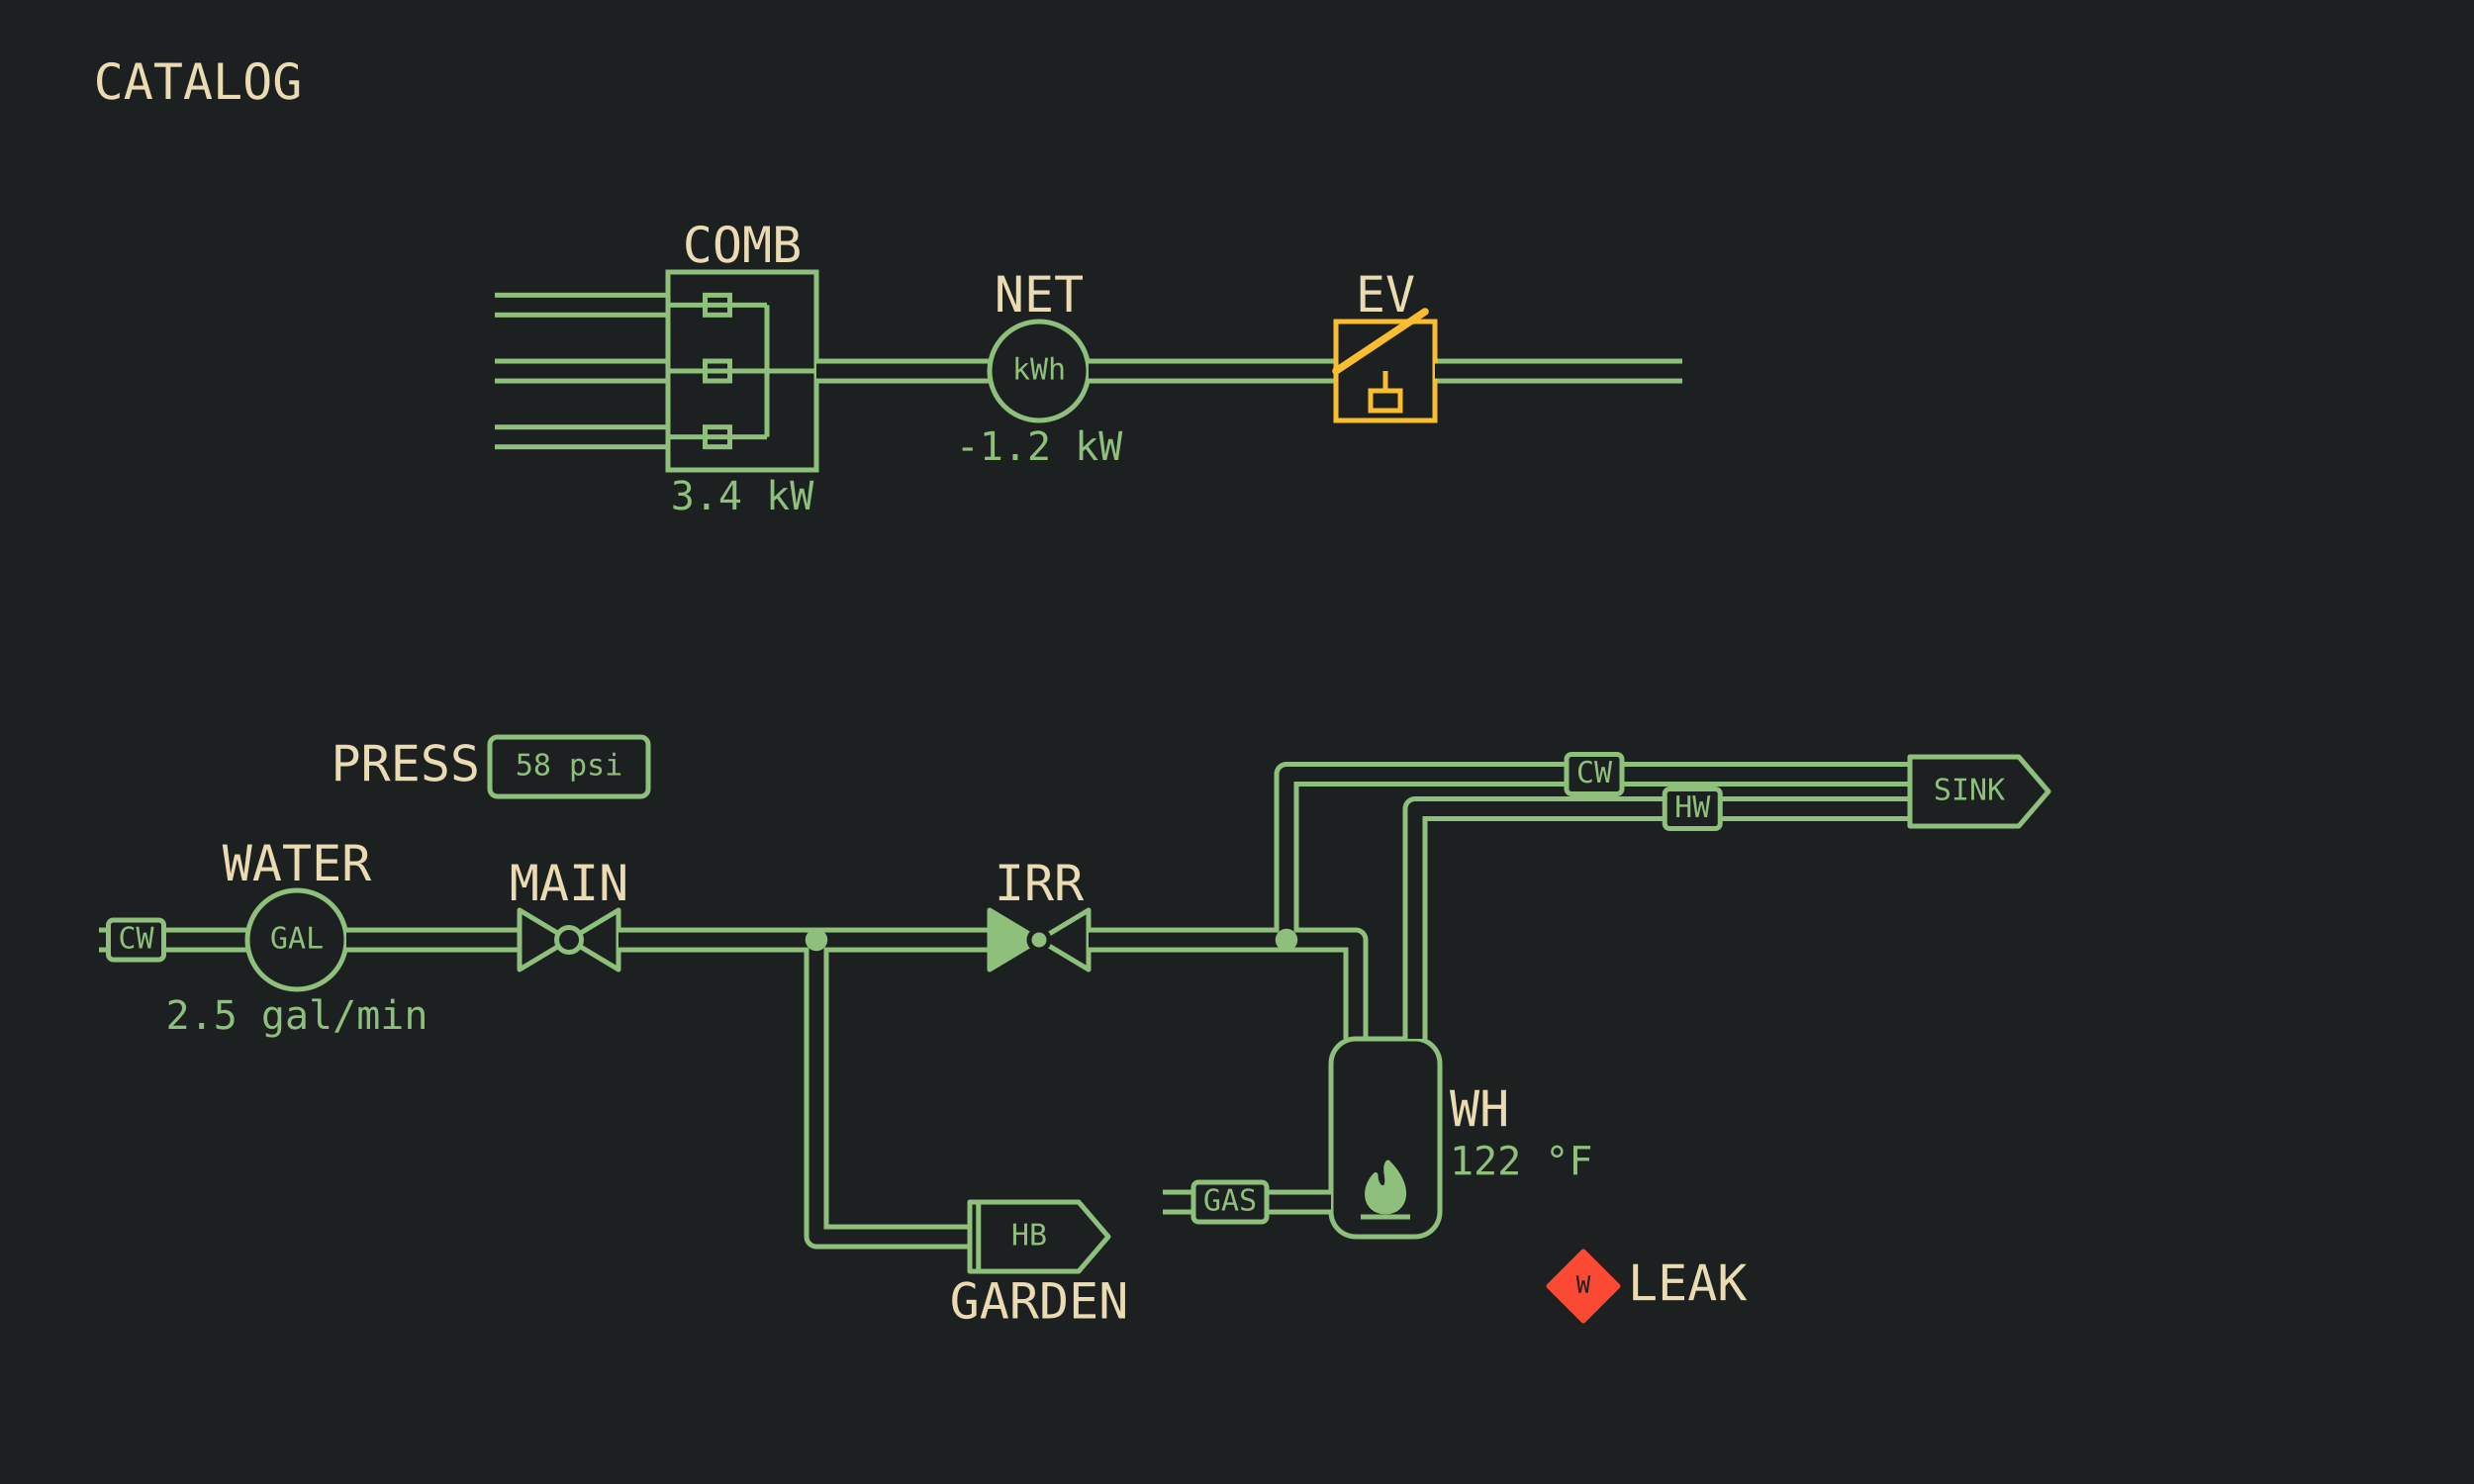
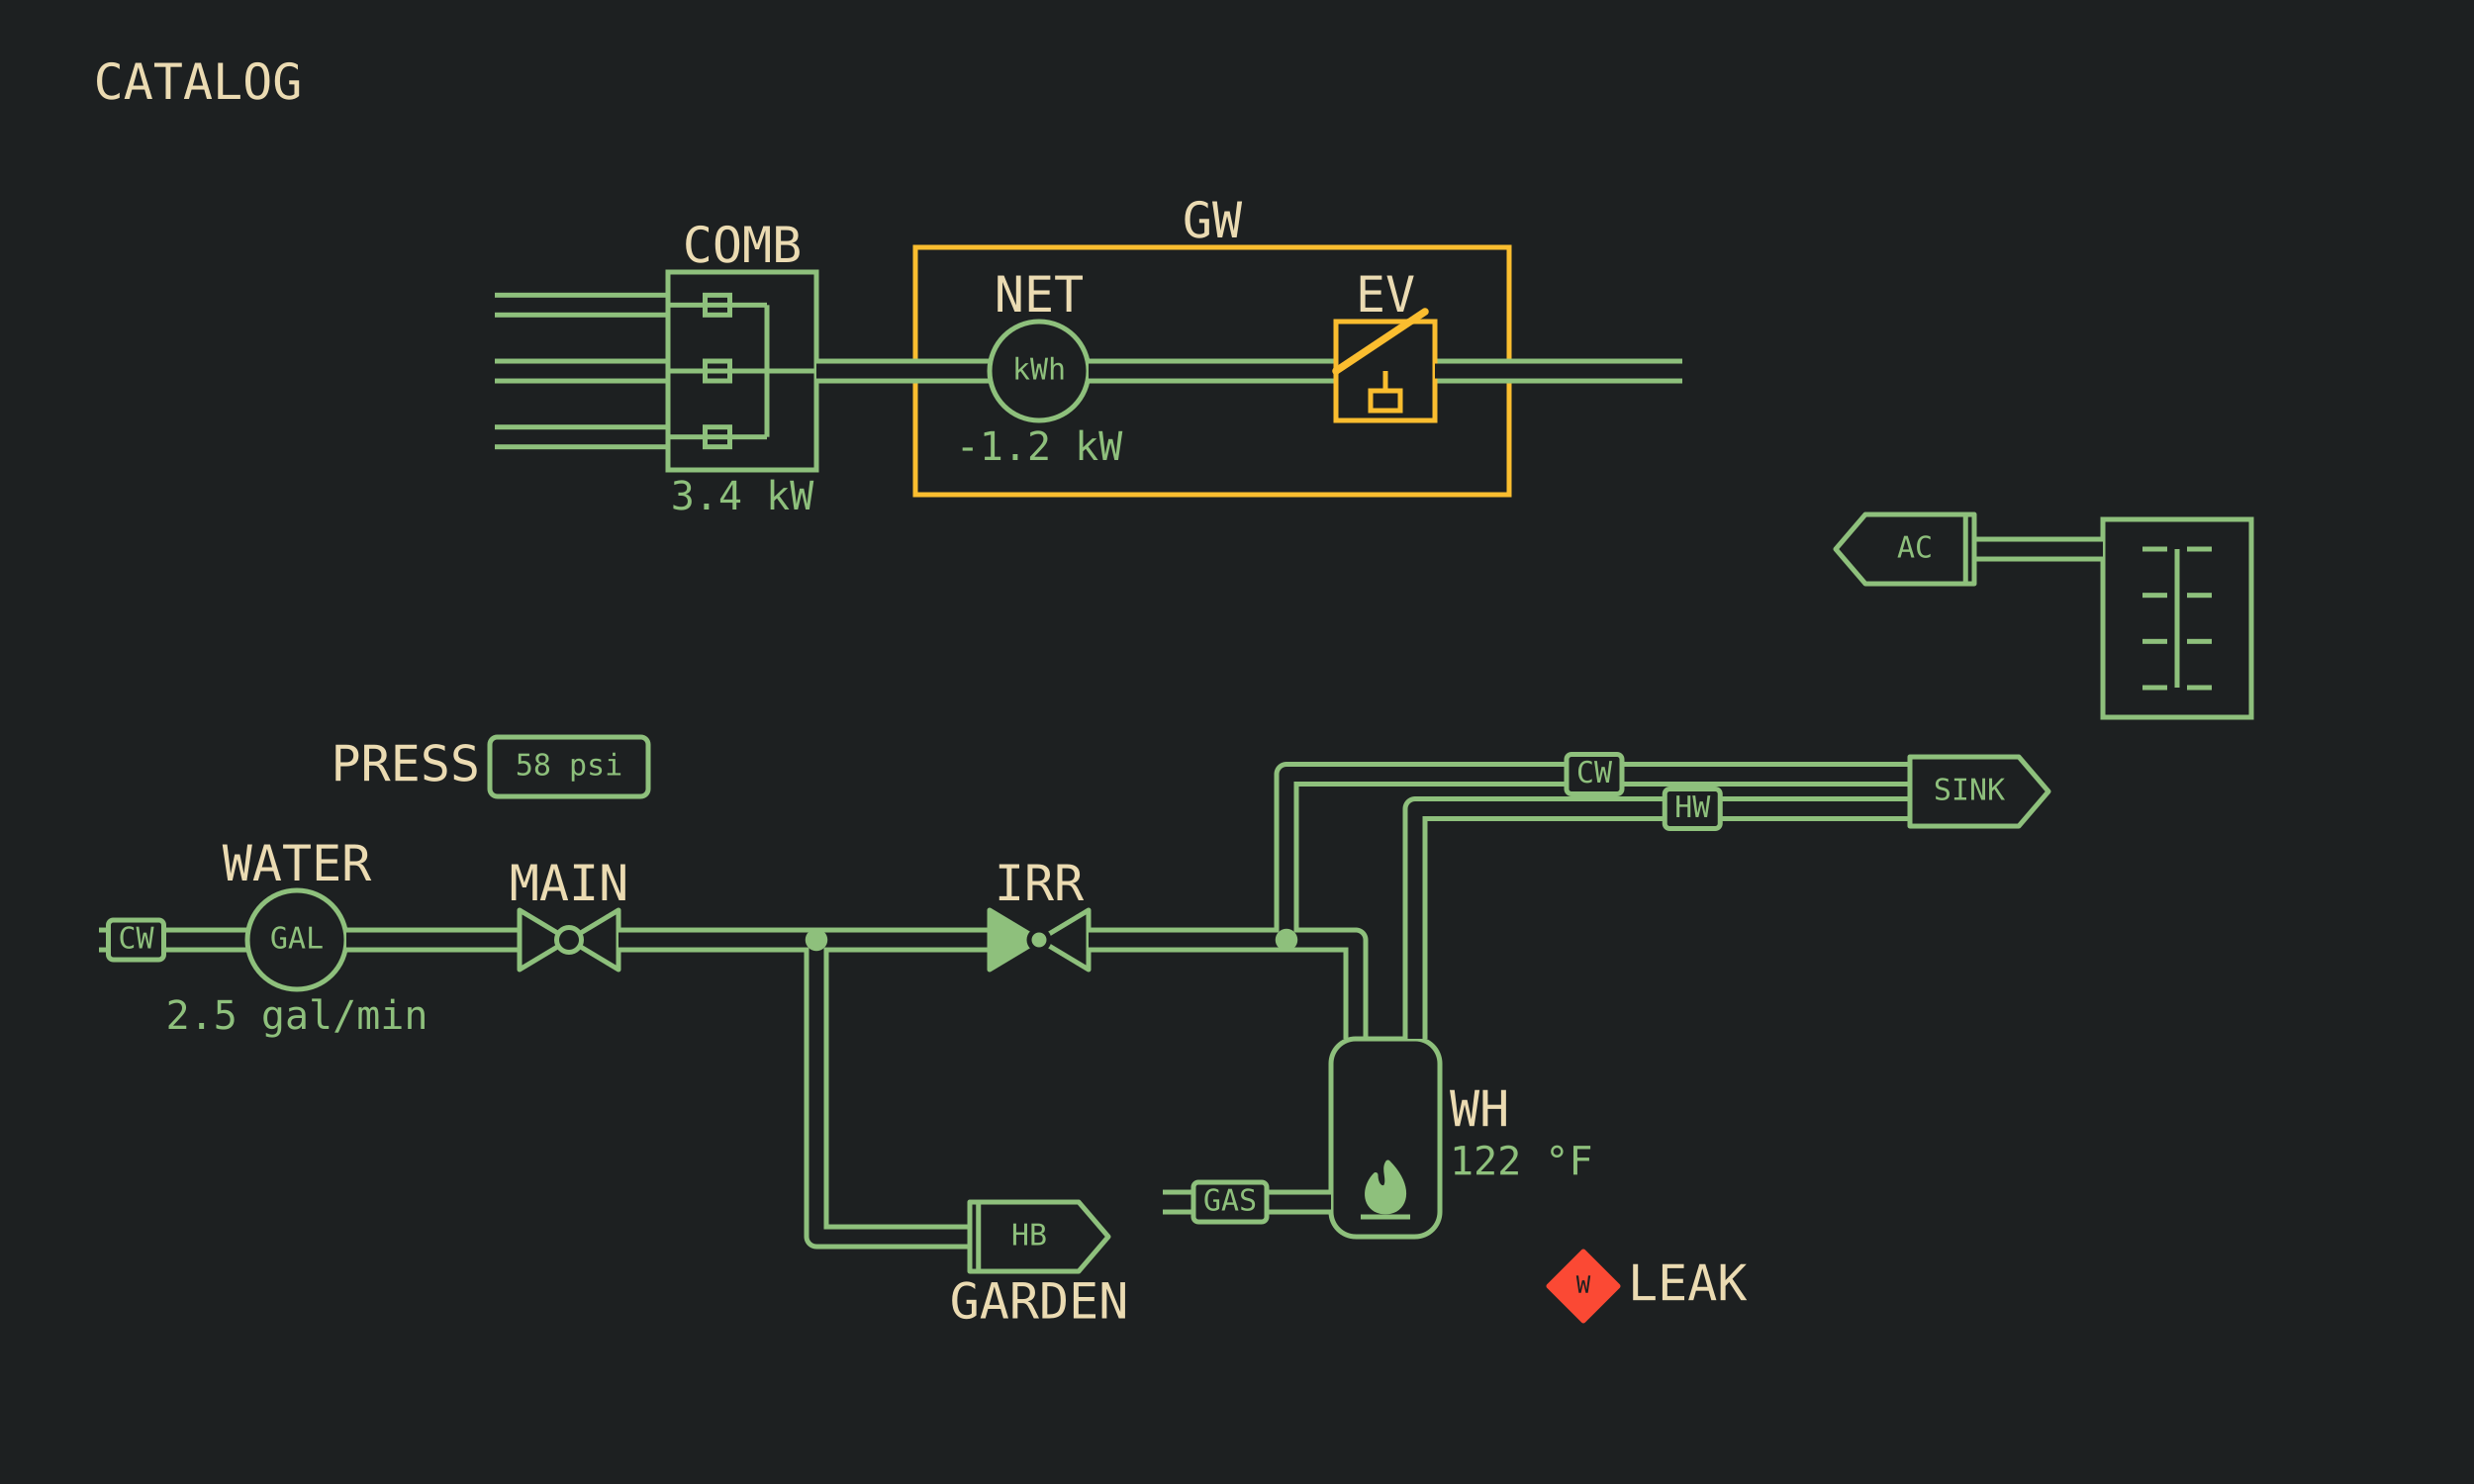
<svg xmlns="http://www.w3.org/2000/svg" viewBox="0 0 1000 600" width="1280" height="768" data-page="catalog" data-theme="lcd">
  <rect x="0" y="0" width="1000" height="600" fill="#1d2021" />
+   <g id="cabinet">
+     <rect x="370" y="100" width="240" height="100" fill="none" stroke="#fabd2f" stroke-width="2" />
+     <text x="490" y="96" text-anchor="middle" font-family="DejaVu Sans Mono, monospace" font-size="20" fill="#ebdbb2">GW</text>
+   </g>
  <g id="casings">
    <g data-for="branch_a">
      <polyline points="200,123.33 200,123.33 270,123.33" fill="none" stroke="#8ec07c" stroke-width="10" stroke-linejoin="round" />
    </g>
    <g data-for="branch_b">
      <polyline points="200,150 270,150" fill="none" stroke="#8ec07c" stroke-width="10" stroke-linejoin="round" />
    </g>
    <g data-for="branch_c">
      <polyline points="200,176.67 200,176.67 270,176.67" fill="none" stroke="#8ec07c" stroke-width="10" stroke-linejoin="round" />
    </g>
    <g data-for="to_meter">
      <polyline points="330,150 400,150" fill="none" stroke="#8ec07c" stroke-width="10" stroke-linejoin="round" />
    </g>
    <g data-for="to_circuit">
      <polyline points="440,150 540,150" fill="none" stroke="#8ec07c" stroke-width="10" stroke-linejoin="round" />
    </g>
    <g data-for="to_load">
      <polyline points="580,150 680,150" fill="none" stroke="#8ec07c" stroke-width="10" stroke-linejoin="round" />
+     </g>
+     <g data-for="to_condenser">
+       <polyline points="850,222 798,222" fill="none" stroke="#8ec07c" stroke-width="10" stroke-linejoin="round" />
    </g>
    <g data-for="service">
      <polyline points="40,380 100,380" fill="none" stroke="#8ec07c" stroke-width="10" stroke-linejoin="round" />
    </g>
    <g data-for="to_main">
      <polyline points="140,380 210,380" fill="none" stroke="#8ec07c" stroke-width="10" stroke-linejoin="round" />
    </g>
    <g data-for="to_branch">
      <polyline points="250,380 330,380" fill="none" stroke="#8ec07c" stroke-width="10" stroke-linejoin="round" />
    </g>
    <g data-for="to_irrigation">
      <polyline points="330,380 400,380" fill="none" stroke="#8ec07c" stroke-width="10" stroke-linejoin="round" />
    </g>
    <g data-for="to_tee">
      <polyline points="440,380 520,380" fill="none" stroke="#8ec07c" stroke-width="10" stroke-linejoin="round" />
    </g>
    <g data-for="to_heater">
      <polyline points="520,380 548,380 548,420" fill="none" stroke="#8ec07c" stroke-width="10" stroke-linejoin="round" />
    </g>
    <g data-for="to_sink">
      <polyline points="520,380 520,313 772,313" fill="none" stroke="#8ec07c" stroke-width="10" stroke-linejoin="round" />
    </g>
    <g data-for="gas">
      <polyline points="470,486 538,486" fill="none" stroke="#8ec07c" stroke-width="10" stroke-linejoin="round" />
    </g>
    <g data-for="hot">
      <polyline points="572,420 572,327 772,327" fill="none" stroke="#8ec07c" stroke-width="10" stroke-linejoin="round" />
    </g>
    <g data-for="to_garden">
      <polyline points="330,380 330,500 392,500" fill="none" stroke="#8ec07c" stroke-width="10" stroke-linejoin="round" />
    </g>
  </g>
  <g id="title">
    <text x="80" y="40" text-anchor="middle" font-family="DejaVu Sans Mono, monospace" font-size="20" fill="#ebdbb2">CATALOG</text>
  </g>
  <g id="branch_a">
    <polyline points="200,123.33 200,123.33 270,123.33" fill="none" stroke="#1d2021" stroke-width="6" stroke-linejoin="round" />
  </g>
  <g id="branch_b">
    <polyline points="200,150 270,150" fill="none" stroke="#1d2021" stroke-width="6" stroke-linejoin="round" />
  </g>
  <g id="branch_c">
    <polyline points="200,176.67 200,176.67 270,176.67" fill="none" stroke="#1d2021" stroke-width="6" stroke-linejoin="round" />
  </g>
  <g id="combiner">
    <rect x="270" y="110" width="60" height="80" fill="none" stroke="#8ec07c" stroke-width="2" />
    <line x1="270" y1="123.33" x2="310" y2="123.33" stroke="#8ec07c" stroke-width="2" />
    <rect x="285" y="119.33" width="10" height="8" fill="none" stroke="#8ec07c" stroke-width="2" />
    <line x1="270" y1="150" x2="310" y2="150" stroke="#8ec07c" stroke-width="2" />
    <rect x="285" y="146" width="10" height="8" fill="none" stroke="#8ec07c" stroke-width="2" />
    <line x1="270" y1="176.67" x2="310" y2="176.67" stroke="#8ec07c" stroke-width="2" />
    <rect x="285" y="172.67" width="10" height="8" fill="none" stroke="#8ec07c" stroke-width="2" />
    <line x1="310" y1="123.33" x2="310" y2="176.67" stroke="#8ec07c" stroke-width="2" />
    <line x1="310" y1="150" x2="330" y2="150" stroke="#8ec07c" stroke-width="2" />
    <text x="300" y="106" text-anchor="middle" font-family="DejaVu Sans Mono, monospace" font-size="20" fill="#ebdbb2">COMB</text>
    <text x="300" y="206" text-anchor="middle" font-family="DejaVu Sans Mono, monospace" font-size="16" fill="#8ec07c">3.4 kW</text>
  </g>
  <g id="to_meter">
    <polyline points="330,150 400,150" fill="none" stroke="#1d2021" stroke-width="6" stroke-linejoin="round" />
  </g>
  <g id="net_meter">
    <circle cx="420" cy="150" r="20" fill="none" stroke="#8ec07c" stroke-width="2" />
    <text x="420" y="150" text-anchor="middle" dominant-baseline="middle" font-family="DejaVu Sans Mono, monospace" font-size="12" fill="#8ec07c">kWh</text>
    <text x="420" y="126" text-anchor="middle" font-family="DejaVu Sans Mono, monospace" font-size="20" fill="#ebdbb2">NET</text>
    <text x="420" y="186" text-anchor="middle" font-family="DejaVu Sans Mono, monospace" font-size="16" fill="#8ec07c">-1.2 kW</text>
  </g>
  <g id="to_circuit">
    <polyline points="440,150 540,150" fill="none" stroke="#1d2021" stroke-width="6" stroke-linejoin="round" />
  </g>
  <g id="ev_circuit">
    <g>
      <rect x="540" y="130" width="40" height="40" fill="none" stroke="#fabd2f" stroke-width="2" />
      <line x1="540" y1="150" x2="576" y2="126" stroke="#fabd2f" stroke-width="3" stroke-linecap="round" />
      <line x1="560" y1="150" x2="560" y2="158" stroke="#fabd2f" stroke-width="2" />
      <rect x="554" y="158" width="12" height="8" fill="none" stroke="#fabd2f" stroke-width="2" />
    </g>
    <text x="560" y="126" text-anchor="middle" font-family="DejaVu Sans Mono, monospace" font-size="20" fill="#ebdbb2">EV</text>
  </g>
  <g id="to_load">
    <polyline points="580,150 680,150" fill="none" stroke="#1d2021" stroke-width="6" stroke-linejoin="round" />
  </g>
+   <g id="panel">
+     <rect x="850" y="210" width="60" height="80" fill="none" stroke="#8ec07c" stroke-width="2" />
+     <line x1="880" y1="222" x2="880" y2="278" stroke="#8ec07c" stroke-width="2" />
+     <line x1="866" y1="222" x2="876" y2="222" stroke="#8ec07c" stroke-width="2" />
+     <line x1="884" y1="222" x2="894" y2="222" stroke="#8ec07c" stroke-width="2" />
+     <line x1="866" y1="240.67" x2="876" y2="240.67" stroke="#8ec07c" stroke-width="2" />
+     <line x1="884" y1="240.67" x2="894" y2="240.67" stroke="#8ec07c" stroke-width="2" />
+     <line x1="866" y1="259.33" x2="876" y2="259.33" stroke="#8ec07c" stroke-width="2" />
+     <line x1="884" y1="259.33" x2="894" y2="259.33" stroke="#8ec07c" stroke-width="2" />
+     <line x1="866" y1="278" x2="876" y2="278" stroke="#8ec07c" stroke-width="2" />
+     <line x1="884" y1="278" x2="894" y2="278" stroke="#8ec07c" stroke-width="2" />
+   </g>
+   <g id="to_condenser">
+     <polyline points="850,222 798,222" fill="none" stroke="#1d2021" stroke-width="6" stroke-linejoin="round" />
+   </g>
+   <g id="condenser">
+     <polygon points="798,208 754,208 742,222 754,236 798,236" fill="none" stroke-linejoin="round" stroke="#8ec07c" stroke-width="2" />
+     <line x1="794.5" y1="208" x2="794.5" y2="236" stroke="#8ec07c" stroke-width="2" />
+     <text x="774" y="222" text-anchor="middle" dominant-baseline="middle" font-family="DejaVu Sans Mono, monospace" font-size="12" fill="#8ec07c">AC</text>
+   </g>
  <g id="service">
    <polyline points="40,380 100,380" fill="none" stroke="#1d2021" stroke-width="6" stroke-linejoin="round" />
    <rect x="43.8" y="372" width="22.4" height="16" rx="2" fill="#1d2021" stroke="#8ec07c" stroke-width="2" />
    <text x="55" y="380" text-anchor="middle" dominant-baseline="middle" font-family="DejaVu Sans Mono, monospace" font-size="12" fill="#8ec07c">CW</text>
  </g>
  <g id="water_meter">
    <circle cx="120" cy="380" r="20" fill="none" stroke="#8ec07c" stroke-width="2" />
    <text x="120" y="380" text-anchor="middle" dominant-baseline="middle" font-family="DejaVu Sans Mono, monospace" font-size="12" fill="#8ec07c">GAL</text>
    <text x="120" y="356" text-anchor="middle" font-family="DejaVu Sans Mono, monospace" font-size="20" fill="#ebdbb2">WATER</text>
    <text x="120" y="416" text-anchor="middle" font-family="DejaVu Sans Mono, monospace" font-size="16" fill="#8ec07c">2.5 gal/min</text>
  </g>
  <g id="to_main">
    <polyline points="140,380 210,380" fill="none" stroke="#1d2021" stroke-width="6" stroke-linejoin="round" />
  </g>
  <g id="main_valve">
    <g>
      <polygon points="210,368 210,392 230,380" fill="none" stroke-linejoin="round" stroke="#8ec07c" stroke-width="2" />
      <polygon points="250,368 250,392 230,380" fill="none" stroke-linejoin="round" stroke="#8ec07c" stroke-width="2" />
      <circle cx="230" cy="380" r="5" fill="#1d2021" stroke="#8ec07c" stroke-width="2" />
    </g>
    <text x="230" y="364" text-anchor="middle" font-family="DejaVu Sans Mono, monospace" font-size="20" fill="#ebdbb2">MAIN</text>
  </g>
  <g id="to_branch">
    <polyline points="250,380 330,380" fill="none" stroke="#1d2021" stroke-width="6" stroke-linejoin="round" />
  </g>
  <g id="to_irrigation">
    <polyline points="330,380 400,380" fill="none" stroke="#1d2021" stroke-width="6" stroke-linejoin="round" />
  </g>
  <g id="irrigation">
    <g>
      <polygon points="400,368 400,392 420,380" fill="#8ec07c" stroke-linejoin="round" stroke="#8ec07c" stroke-width="2" />
      <polygon points="440,368 440,392 420,380" fill="none" stroke-linejoin="round" stroke="#8ec07c" stroke-width="2" />
      <circle cx="420" cy="380" r="4" fill="#8ec07c" stroke="#1d2021" stroke-width="2" />
    </g>
    <text x="420" y="364" text-anchor="middle" font-family="DejaVu Sans Mono, monospace" font-size="20" fill="#ebdbb2">IRR</text>
  </g>
  <g id="to_tee">
    <polyline points="440,380 520,380" fill="none" stroke="#1d2021" stroke-width="6" stroke-linejoin="round" />
  </g>
  <g id="to_heater">
    <polyline points="520,380 548,380 548,420" fill="none" stroke="#1d2021" stroke-width="6" stroke-linejoin="round" />
  </g>
  <g id="to_sink">
    <polyline points="520,380 520,313 772,313" fill="none" stroke="#1d2021" stroke-width="6" stroke-linejoin="round" />
    <rect x="633.2" y="305" width="22.4" height="16" rx="2" fill="#1d2021" stroke="#8ec07c" stroke-width="2" />
    <text x="644.4" y="313" text-anchor="middle" dominant-baseline="middle" font-family="DejaVu Sans Mono, monospace" font-size="12" fill="#8ec07c">CW</text>
  </g>
  <g id="heater">
    <rect x="538" y="420" width="44" height="80" rx="10" fill="none" stroke="#8ec07c" stroke-width="2" />
    <path d="M561 470 C569 478 569 486 564 489 Q560 491 556 489 C551 486 552 479 556 475 C556 479 558 481 560 480 C562 477 559 473 561 470 Z" fill="#8ec07c" stroke-linejoin="round" stroke="#8ec07c" stroke-width="2" />
    <line x1="550" y1="492" x2="570" y2="492" stroke="#8ec07c" stroke-width="2" />
    <text x="586" y="449.6" text-anchor="start" dominant-baseline="middle" font-family="DejaVu Sans Mono, monospace" font-size="20" fill="#ebdbb2">WH</text>
    <text x="586" y="470.4" text-anchor="start" dominant-baseline="middle" font-family="DejaVu Sans Mono, monospace" font-size="16" fill="#8ec07c">122 °F</text>
  </g>
  <g id="gas">
    <polyline points="470,486 538,486" fill="none" stroke="#1d2021" stroke-width="6" stroke-linejoin="round" />
    <rect x="482.4" y="478" width="29.6" height="16" rx="2" fill="#1d2021" stroke="#8ec07c" stroke-width="2" />
    <text x="497.2" y="486" text-anchor="middle" dominant-baseline="middle" font-family="DejaVu Sans Mono, monospace" font-size="12" fill="#8ec07c">GAS</text>
  </g>
  <g id="hot">
    <polyline points="572,420 572,327 772,327" fill="none" stroke="#1d2021" stroke-width="6" stroke-linejoin="round" />
    <rect x="672.9" y="319" width="22.4" height="16" rx="2" fill="#1d2021" stroke="#8ec07c" stroke-width="2" />
    <text x="684.1" y="327" text-anchor="middle" dominant-baseline="middle" font-family="DejaVu Sans Mono, monospace" font-size="12" fill="#8ec07c">HW</text>
  </g>
  <g id="to_garden">
    <polyline points="330,380 330,500 392,500" fill="none" stroke="#1d2021" stroke-width="6" stroke-linejoin="round" />
  </g>
  <g id="garden">
    <polygon points="392,486 436,486 448,500 436,514 392,514" fill="none" stroke-linejoin="round" stroke="#8ec07c" stroke-width="2" />
    <line x1="395.5" y1="486" x2="395.5" y2="514" stroke="#8ec07c" stroke-width="2" />
    <text x="416" y="500" text-anchor="middle" dominant-baseline="middle" font-family="DejaVu Sans Mono, monospace" font-size="12" fill="#8ec07c">HB</text>
    <text x="420" y="533" text-anchor="middle" font-family="DejaVu Sans Mono, monospace" font-size="20" fill="#ebdbb2">GARDEN</text>
  </g>
  <g id="sink">
    <polygon points="772,306 816,306 828,320 816,334 772,334" fill="none" stroke-linejoin="round" stroke="#8ec07c" stroke-width="2" />
    <text x="796" y="320" text-anchor="middle" dominant-baseline="middle" font-family="DejaVu Sans Mono, monospace" font-size="12" fill="#8ec07c">SINK</text>
  </g>
  <g id="pressure">
    <rect x="198" y="298" width="64" height="24" rx="3" fill="none" stroke="#8ec07c" stroke-width="2" />
    <text x="230" y="310" text-anchor="middle" dominant-baseline="middle" font-family="DejaVu Sans Mono, monospace" font-size="12" fill="#8ec07c">58 psi</text>
    <text x="194" y="310" text-anchor="end" dominant-baseline="middle" font-family="DejaVu Sans Mono, monospace" font-size="20" fill="#ebdbb2">PRESS</text>
  </g>
  <g id="leak_basement">
    <polygon points="640,506 654,520 640,534 626,520" fill="#fb4934" stroke-linejoin="round" stroke="#fb4934" stroke-width="2" />
    <text x="640" y="520" text-anchor="middle" dominant-baseline="middle" font-family="DejaVu Sans Mono, monospace" font-size="9.6" fill="#1d2021">W</text>
    <text x="658" y="520" text-anchor="start" dominant-baseline="middle" font-family="DejaVu Sans Mono, monospace" font-size="20" fill="#ebdbb2">LEAK</text>
  </g>
  <g id="branch">
    <circle cx="330" cy="380" r="4.5" fill="#8ec07c" />
  </g>
  <g id="tee">
    <circle cx="520" cy="380" r="4.5" fill="#8ec07c" />
  </g>
</svg>
